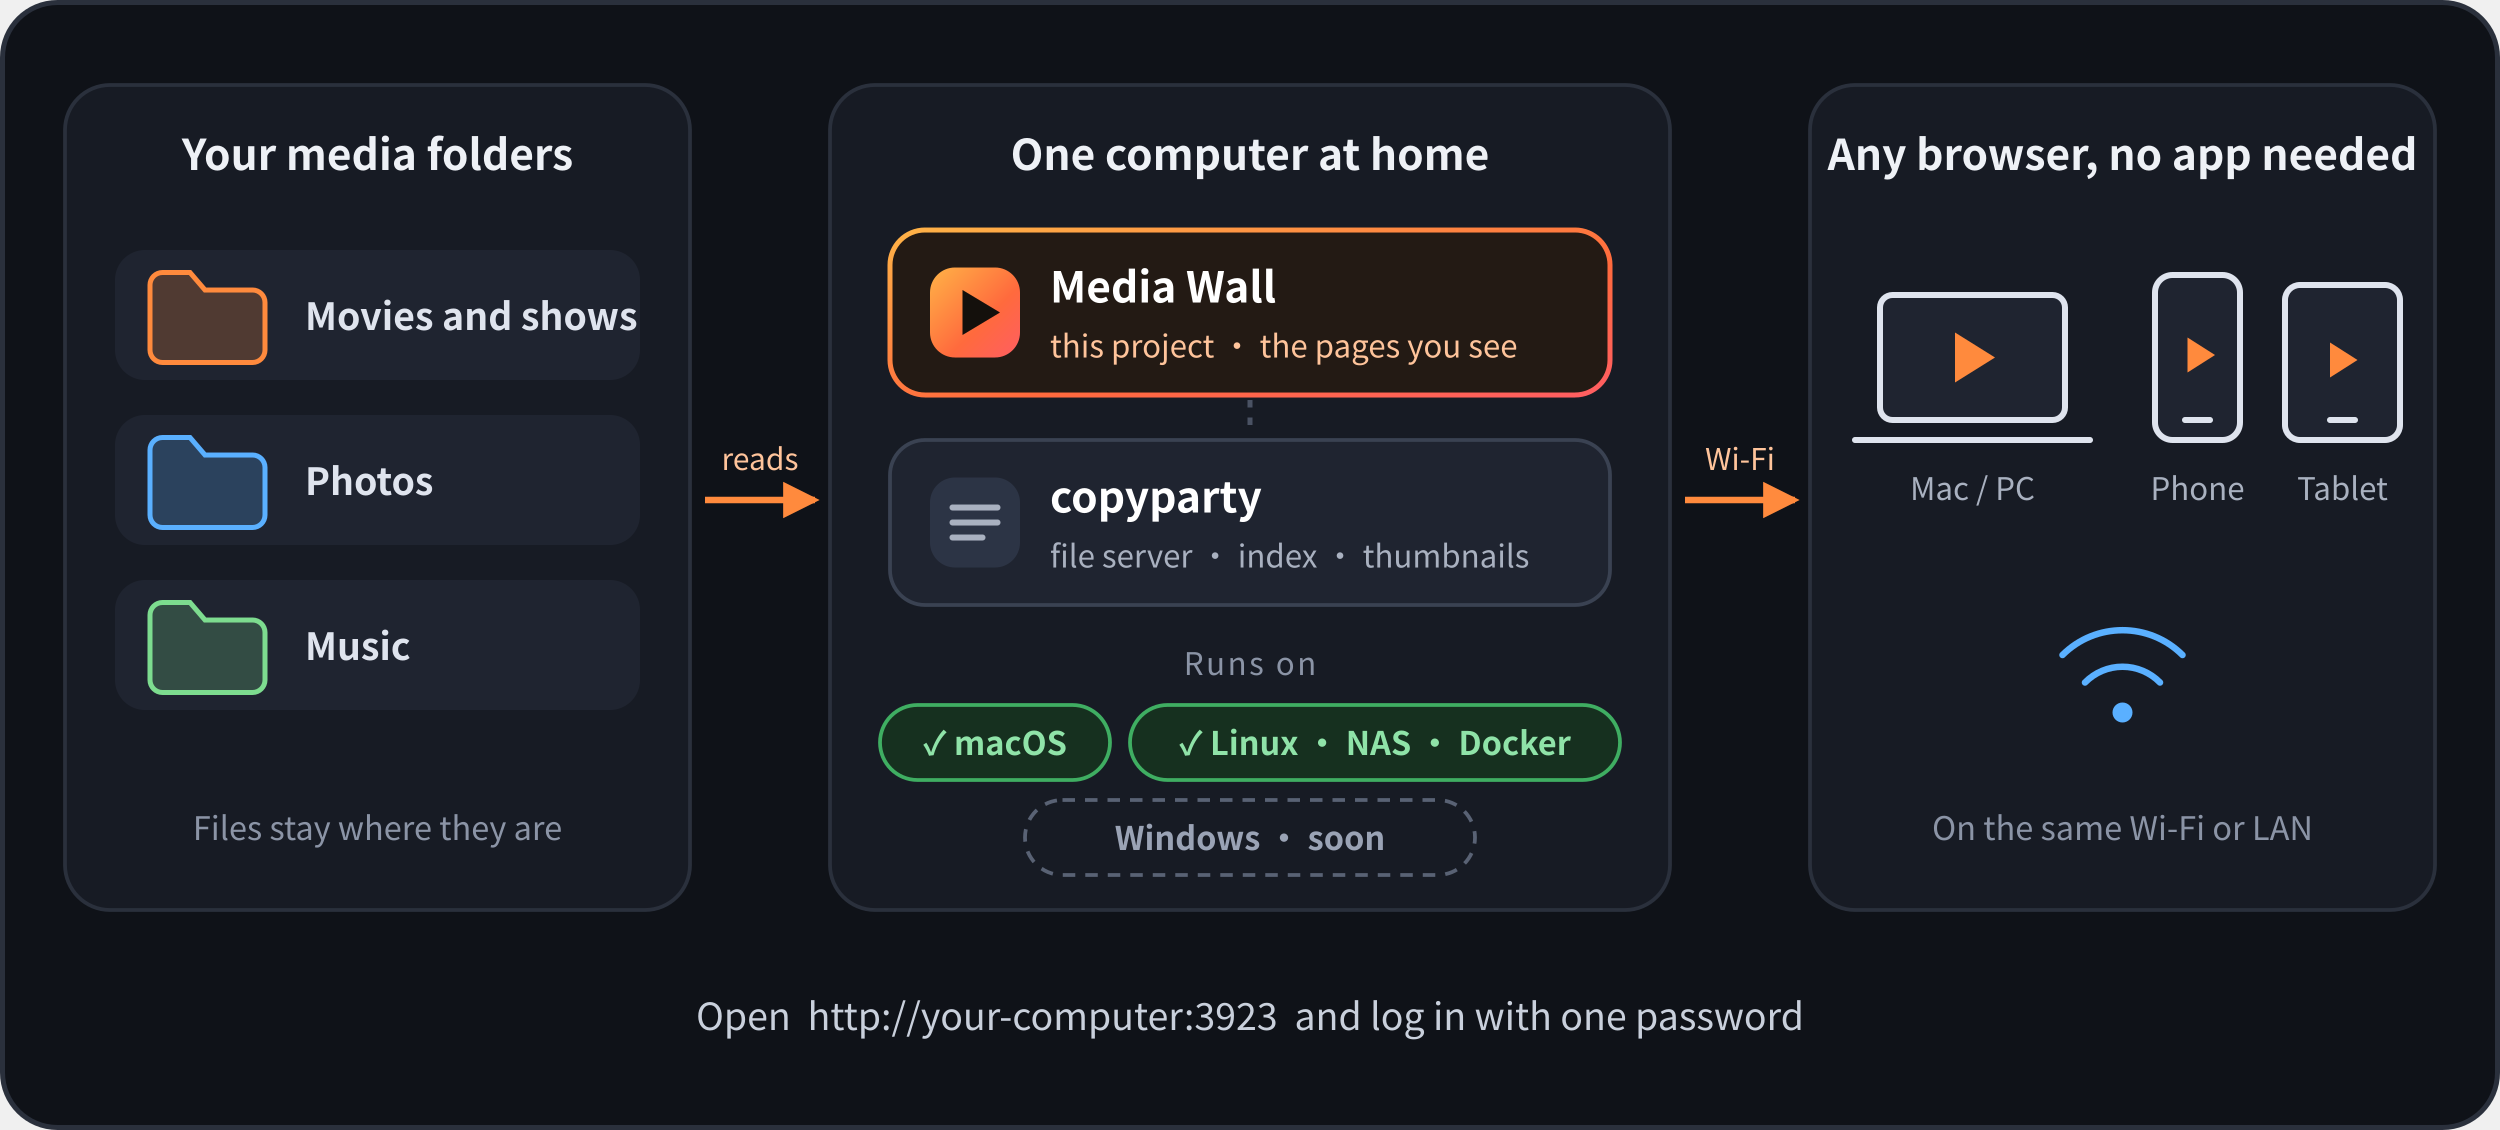
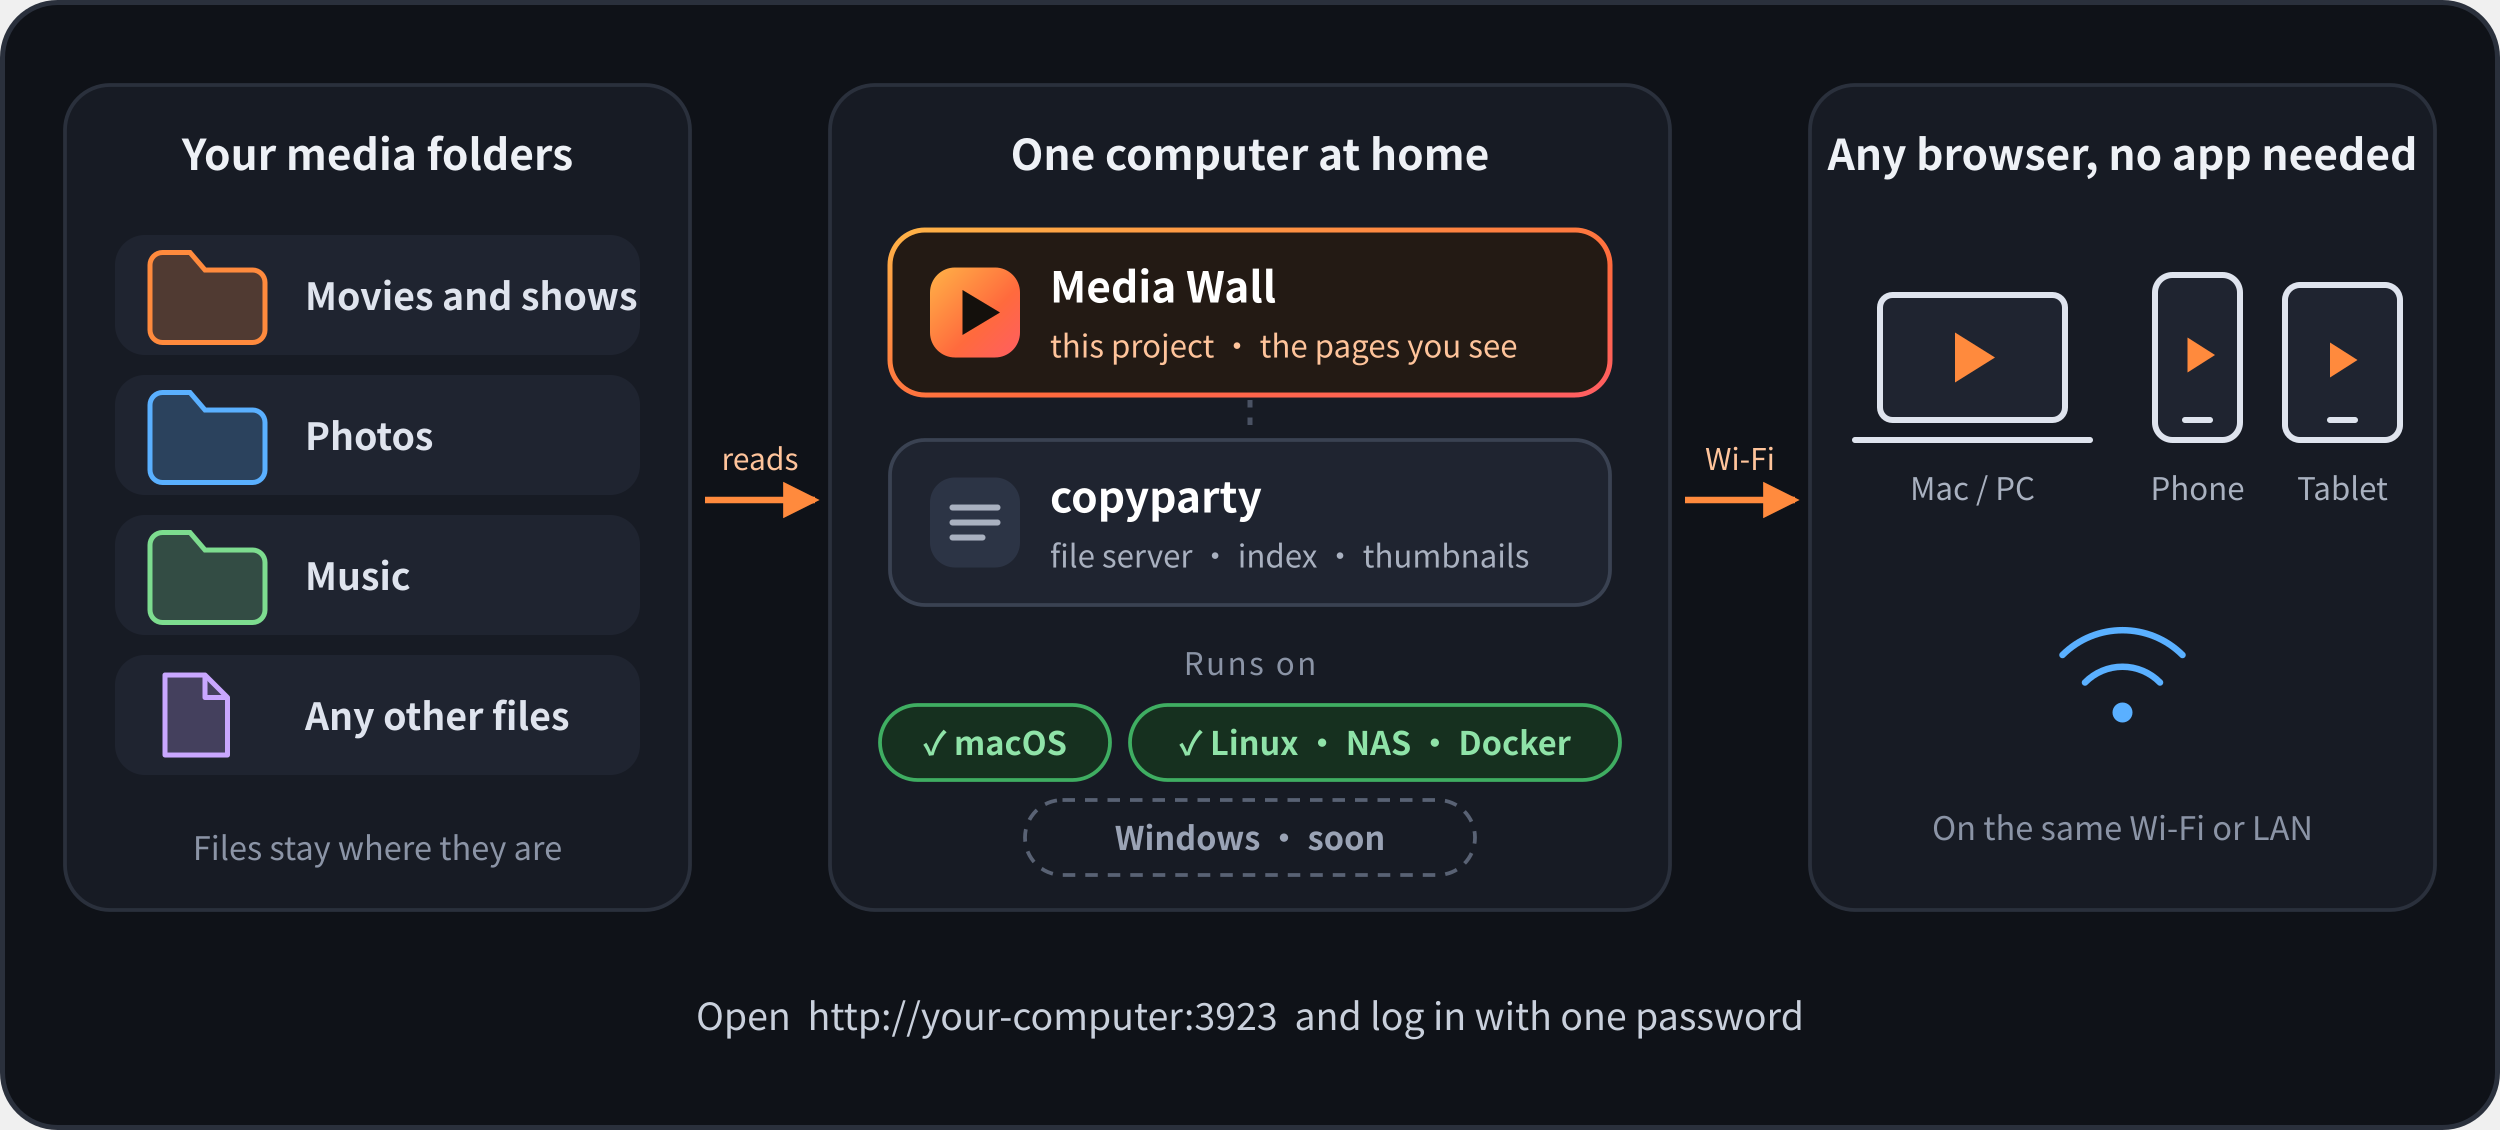
<svg xmlns="http://www.w3.org/2000/svg" viewBox="0 0 1000 452" width="1000" height="452" font-family="-apple-system, BlinkMacSystemFont, 'Segoe UI', 'PingFang SC', 'Microsoft YaHei', 'Noto Sans CJK SC', sans-serif" role="img" aria-label="How it fits together">
  <defs>
    <linearGradient id="acc" x1="0" y1="0" x2="1" y2="1">
      <stop offset="0" stop-color="#ffb347" />
      <stop offset=".6" stop-color="#ff6a3d" />
      <stop offset="1" stop-color="#ff5e62" />
    </linearGradient>
    <marker id="ar" viewBox="0 0 10 10" refX="8" refY="5" markerWidth="7" markerHeight="7" orient="auto">
      <path d="M1 1 9 5 1 9z" fill="#ff8a3d" />
    </marker>
  </defs>
  <rect x="1" y="1" width="998" height="450" rx="22" fill="#0f1218" stroke="#2a303c" stroke-width="2" />
  <rect x="26" y="34" width="250" height="330" rx="18" fill="#171b24" stroke="#2a303c" stroke-width="1.5" />
  <text x="151.0" y="68" text-anchor="middle" fill="#eef1f6" font-size="17" font-weight="700">Your media folders</text>
  <rect x="332" y="34" width="336" height="330" rx="18" fill="#171b24" stroke="#2a303c" stroke-width="1.5" />
  <text x="500.0" y="68" text-anchor="middle" fill="#eef1f6" font-size="17" font-weight="700">One computer at home</text>
  <rect x="724" y="34" width="250" height="330" rx="18" fill="#171b24" stroke="#2a303c" stroke-width="1.5" />
  <text x="849.0" y="68" text-anchor="middle" fill="#eef1f6" font-size="17" font-weight="700">Any browser, no app needed</text>
-   <rect x="46" y="100" width="210" height="52" rx="12" fill="#1f2430" />
-   <path d="M60 114a5 5 0 0 1 5-5h11l6 7h19a5 5 0 0 1 5 5v19a5 5 0 0 1-5 5H65a5 5 0 0 1-5-5z" fill="#ff8a3d" fill-opacity=".22" stroke="#ff8a3d" stroke-width="2" />
-   <text x="122" y="132" fill="#dfe4ee" font-size="15" font-weight="600">Movies and shows</text>
-   <rect x="46" y="166" width="210" height="52" rx="12" fill="#1f2430" />
-   <path d="M60 180a5 5 0 0 1 5-5h11l6 7h19a5 5 0 0 1 5 5v19a5 5 0 0 1-5 5H65a5 5 0 0 1-5-5z" fill="#5ab0ff" fill-opacity=".22" stroke="#5ab0ff" stroke-width="2" />
-   <text x="122" y="198" fill="#dfe4ee" font-size="15" font-weight="600">Photos</text>
-   <rect x="46" y="232" width="210" height="52" rx="12" fill="#1f2430" />
-   <path d="M60 246a5 5 0 0 1 5-5h11l6 7h19a5 5 0 0 1 5 5v19a5 5 0 0 1-5 5H65a5 5 0 0 1-5-5z" fill="#7ddc8f" fill-opacity=".22" stroke="#7ddc8f" stroke-width="2" />
-   <text x="122" y="264" fill="#dfe4ee" font-size="15" font-weight="600">Music</text>
-   <text x="151" y="336" text-anchor="middle" fill="#8b94a6" font-size="13">Files stay where they are</text>
+   <rect x="46" y="94" width="210" height="48" rx="12" fill="#1f2430" />
+   <path d="M60 106a5 5 0 0 1 5-5h11l6 7h19a5 5 0 0 1 5 5v19a5 5 0 0 1-5 5H65a5 5 0 0 1-5-5z" fill="#ff8a3d" fill-opacity=".22" stroke="#ff8a3d" stroke-width="2" />
+   <text x="122" y="124" fill="#dfe4ee" font-size="15" font-weight="600">Movies and shows</text>
+   <rect x="46" y="150" width="210" height="48" rx="12" fill="#1f2430" />
+   <path d="M60 162a5 5 0 0 1 5-5h11l6 7h19a5 5 0 0 1 5 5v19a5 5 0 0 1-5 5H65a5 5 0 0 1-5-5z" fill="#5ab0ff" fill-opacity=".22" stroke="#5ab0ff" stroke-width="2" />
+   <text x="122" y="180" fill="#dfe4ee" font-size="15" font-weight="600">Photos</text>
+   <rect x="46" y="206" width="210" height="48" rx="12" fill="#1f2430" />
+   <path d="M60 218a5 5 0 0 1 5-5h11l6 7h19a5 5 0 0 1 5 5v19a5 5 0 0 1-5 5H65a5 5 0 0 1-5-5z" fill="#7ddc8f" fill-opacity=".22" stroke="#7ddc8f" stroke-width="2" />
+   <text x="122" y="236" fill="#dfe4ee" font-size="15" font-weight="600">Music</text>
+   <rect x="46" y="262" width="210" height="48" rx="12" fill="#1f2430" />
+   <path d="M66 270h16l9 9v23h-25z" fill="#c9a7ff" fill-opacity=".22" stroke="#c9a7ff" stroke-width="2" stroke-linejoin="round" />
+   <path d="M82 270v9h9" fill="none" stroke="#c9a7ff" stroke-width="2" stroke-linejoin="round" />
+   <text x="122" y="292" fill="#dfe4ee" font-size="15" font-weight="600">Any other files</text>
+   <text x="151" y="344" text-anchor="middle" fill="#8b94a6" font-size="13">Files stay where they are</text>
  <rect x="356" y="92" width="288" height="66" rx="14" fill="#231a14" stroke="url(#acc)" stroke-width="2" />
  <rect x="372" y="107" width="36" height="36" rx="10" fill="url(#acc)" />
  <path d="M385 116v18l15-9z" fill="#14100c" />
  <text x="420" y="121" fill="#ffffff" font-size="17" font-weight="700">Media Wall</text>
  <text x="420" y="143" fill="#ffc49b" font-size="12.5">this project · the pages you see</text>
  <path d="M500 160v14" stroke="#4a5263" stroke-width="2" stroke-dasharray="3 4" />
  <rect x="356" y="176" width="288" height="66" rx="14" fill="#1f2430" stroke="#3a4252" stroke-width="1.5" />
  <rect x="372" y="191" width="36" height="36" rx="10" fill="#2c3445" />
  <path d="M381 203h18M381 209h18M381 215h12" stroke="#a9b1c0" stroke-width="2.4" stroke-linecap="round" />
  <text x="420" y="205" fill="#ffffff" font-size="17" font-weight="700">copyparty</text>
  <text x="420" y="227" fill="#a9b1c0" font-size="12.5">file server · index · thumbnails</text>
  <text x="500" y="270" text-anchor="middle" fill="#8b94a6" font-size="12.5" letter-spacing="1">Runs on</text>
  <rect x="352" y="282" width="92" height="30" rx="15" fill="#16301f" stroke="#3fae62" stroke-width="1.5" />
  <text x="398" y="302" text-anchor="middle" fill="#8fe3a8" font-size="13" font-weight="600">✓ macOS</text>
  <rect x="452" y="282" width="196" height="30" rx="15" fill="#16301f" stroke="#3fae62" stroke-width="1.5" />
  <text x="550" y="302" text-anchor="middle" fill="#8fe3a8" font-size="13" font-weight="600">✓ Linux · NAS · Docker</text>
  <rect x="410" y="320" width="180" height="30" rx="15" fill="none" stroke="#596274" stroke-width="1.5" stroke-dasharray="5 4" />
  <text x="500" y="340" text-anchor="middle" fill="#9aa3b5" font-size="13" font-weight="600">Windows · soon</text>
  <g stroke="#dfe4ee" stroke-width="2.4" fill="none" stroke-linejoin="round" stroke-linecap="round">
    <rect x="752" y="118" width="74" height="50" rx="5" fill="#1f2430" />
    <path d="M742 176h94" />
    <rect x="862" y="110" width="34" height="66" rx="7" fill="#1f2430" />
    <path d="M874 168h10" />
    <rect x="914" y="114" width="46" height="62" rx="6" fill="#1f2430" />
    <path d="M932 168h10" />
  </g>
  <path d="M782 133v20l16-10z" fill="#ff8a3d" />
  <path d="M875 135v14l11-7z" fill="#ff8a3d" />
  <path d="M932 137v14l11-7z" fill="#ff8a3d" />
  <text x="789" y="200" text-anchor="middle" fill="#a9b1c0" font-size="12.5">Mac / PC</text>
  <text x="879" y="200" text-anchor="middle" fill="#a9b1c0" font-size="12.5">Phone</text>
  <text x="937" y="200" text-anchor="middle" fill="#a9b1c0" font-size="12.5">Tablet</text>
  <g fill="none" stroke="#5ab0ff" stroke-width="2.6" stroke-linecap="round">
    <path d="M825 262a34 34 0 0 1 48 0" />
    <path d="M834 273a21 21 0 0 1 30 0" />
  </g>
  <circle cx="849" cy="285" r="4" fill="#5ab0ff" />
  <text x="849" y="336" text-anchor="middle" fill="#8b94a6" font-size="13">On the same Wi-Fi or LAN</text>
  <path d="M282 200H326" stroke="#ff8a3d" stroke-width="2.6" marker-end="url(#ar)" />
  <text x="304" y="188" text-anchor="middle" fill="#ffc49b" font-size="12">reads</text>
  <path d="M674 200H718" stroke="#ff8a3d" stroke-width="2.6" marker-end="url(#ar)" />
  <text x="696" y="188" text-anchor="middle" fill="#ffc49b" font-size="12">Wi-Fi</text>
  <text x="500" y="412" text-anchor="middle" fill="#c9d0dc" font-size="15" xml:space="preserve">Open  http://your-computer:3923  and log in with one password</text>
</svg>
